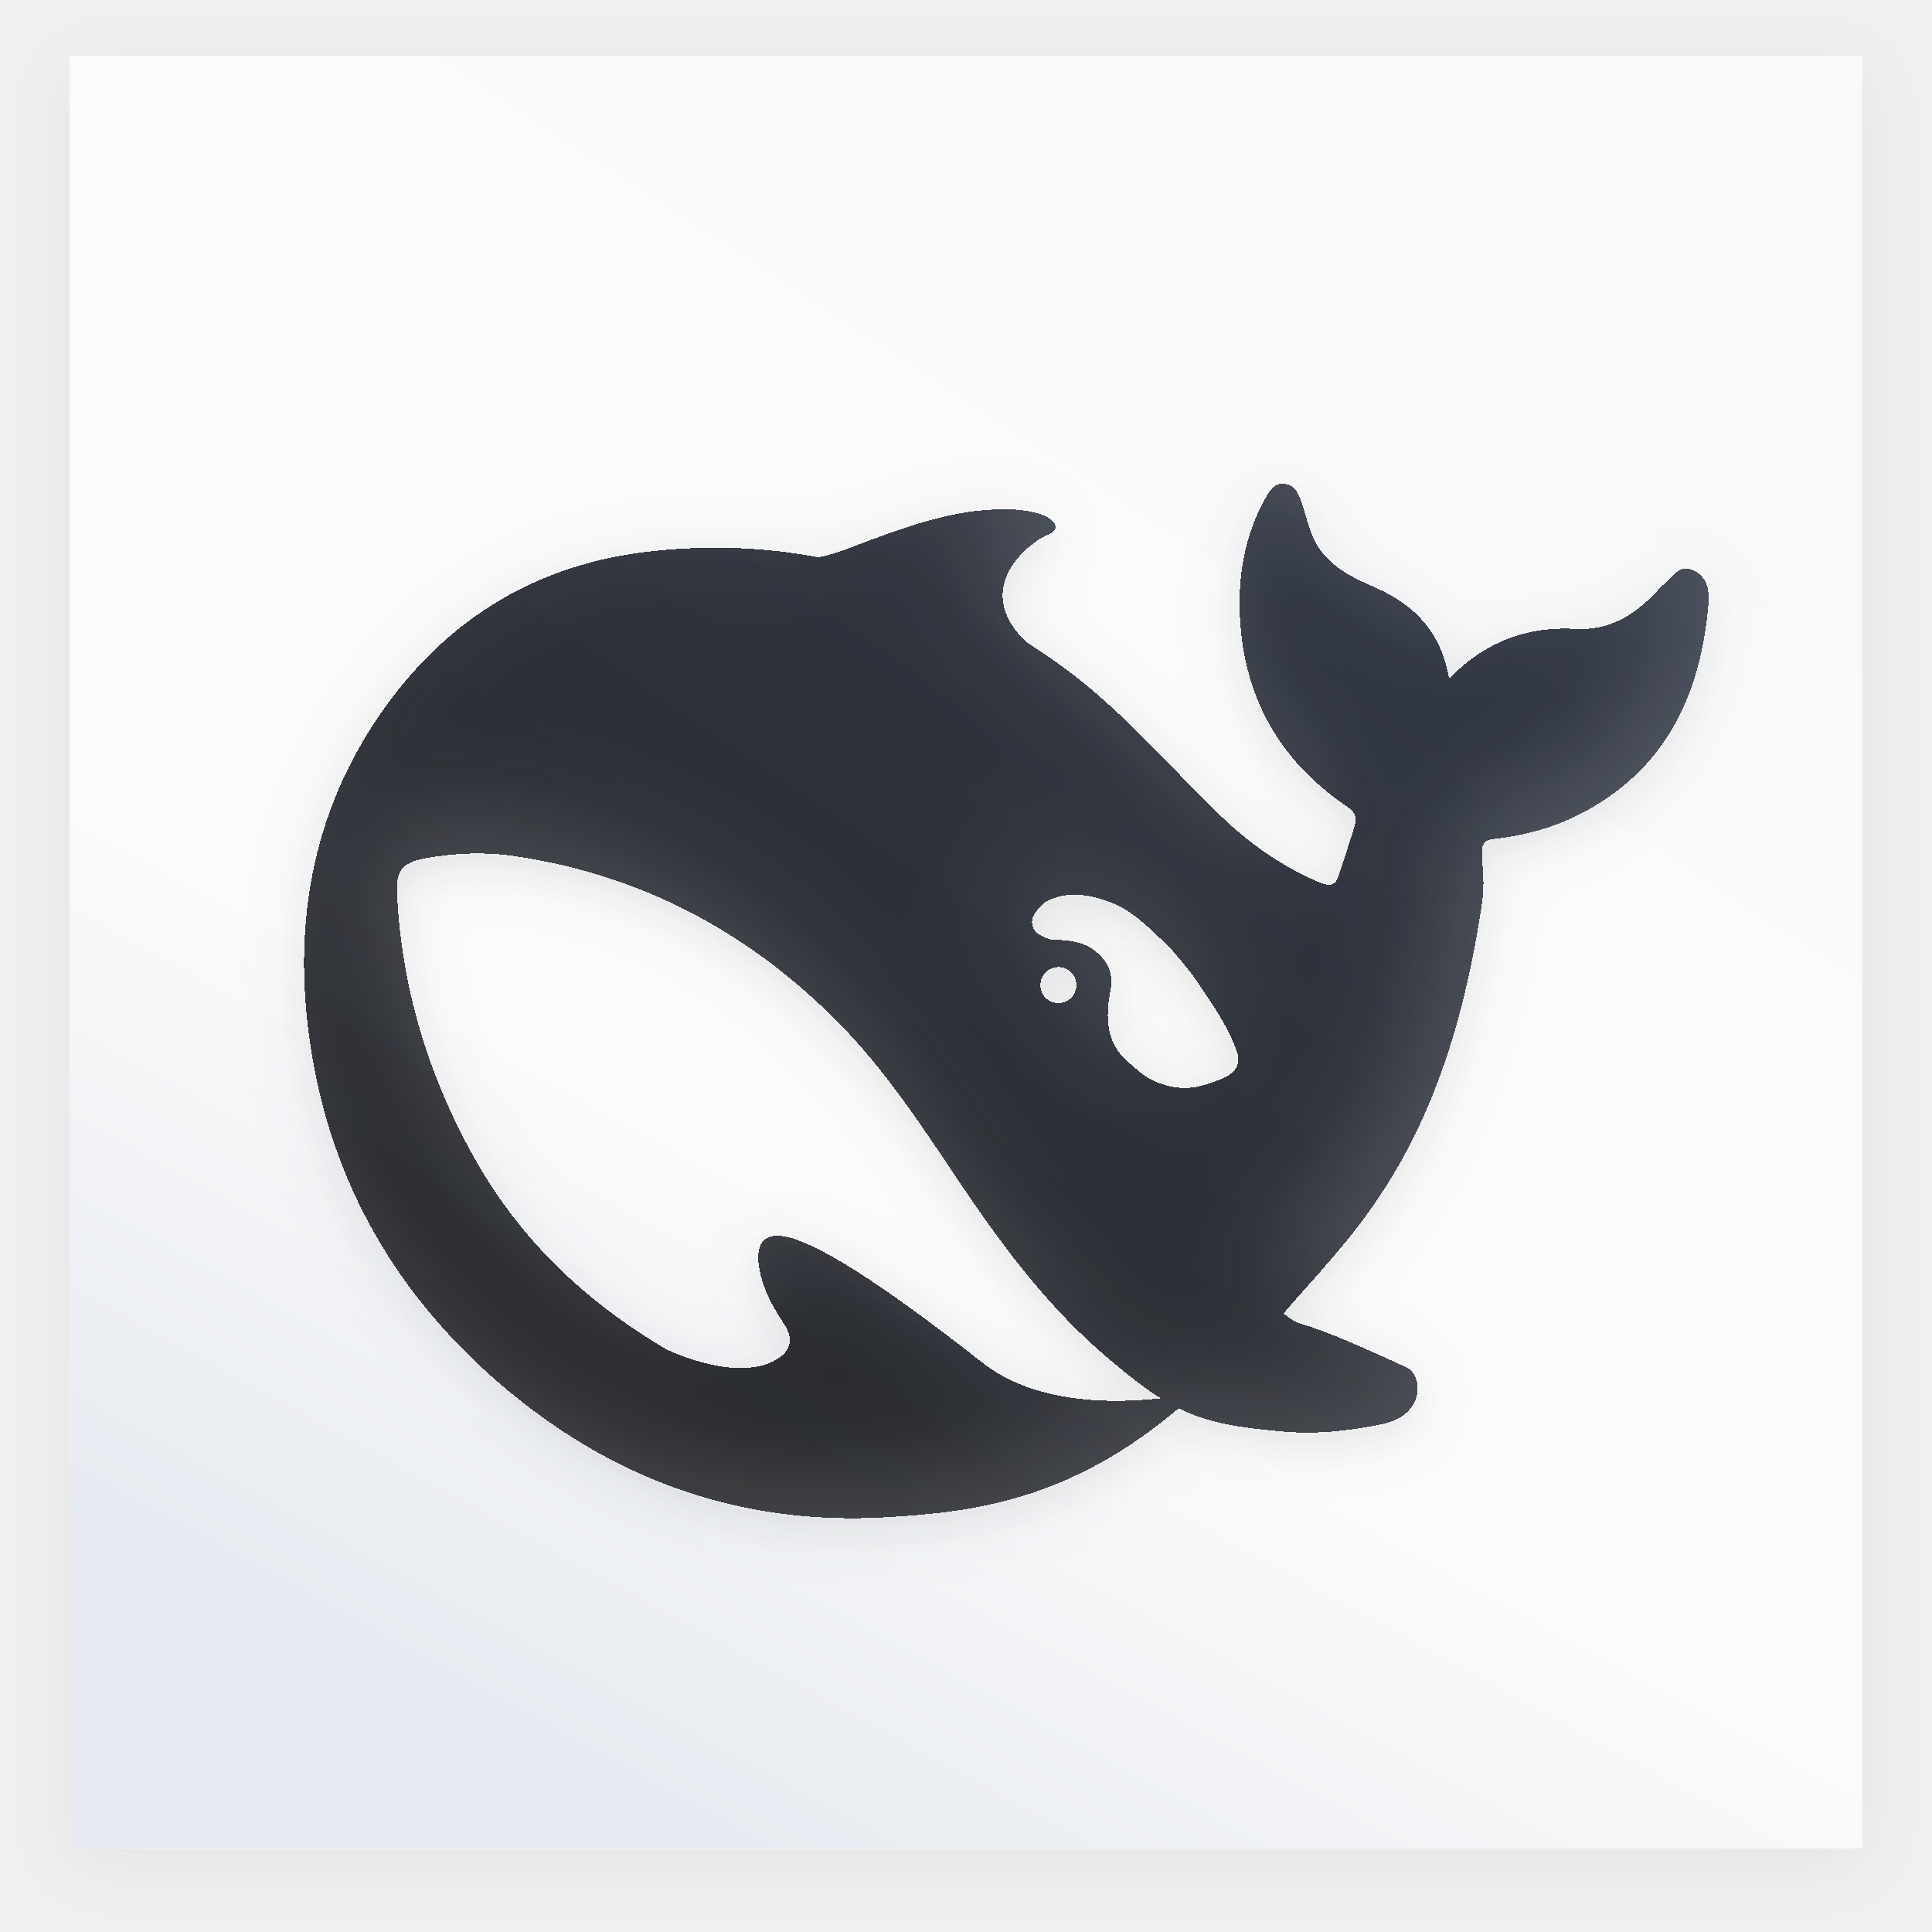
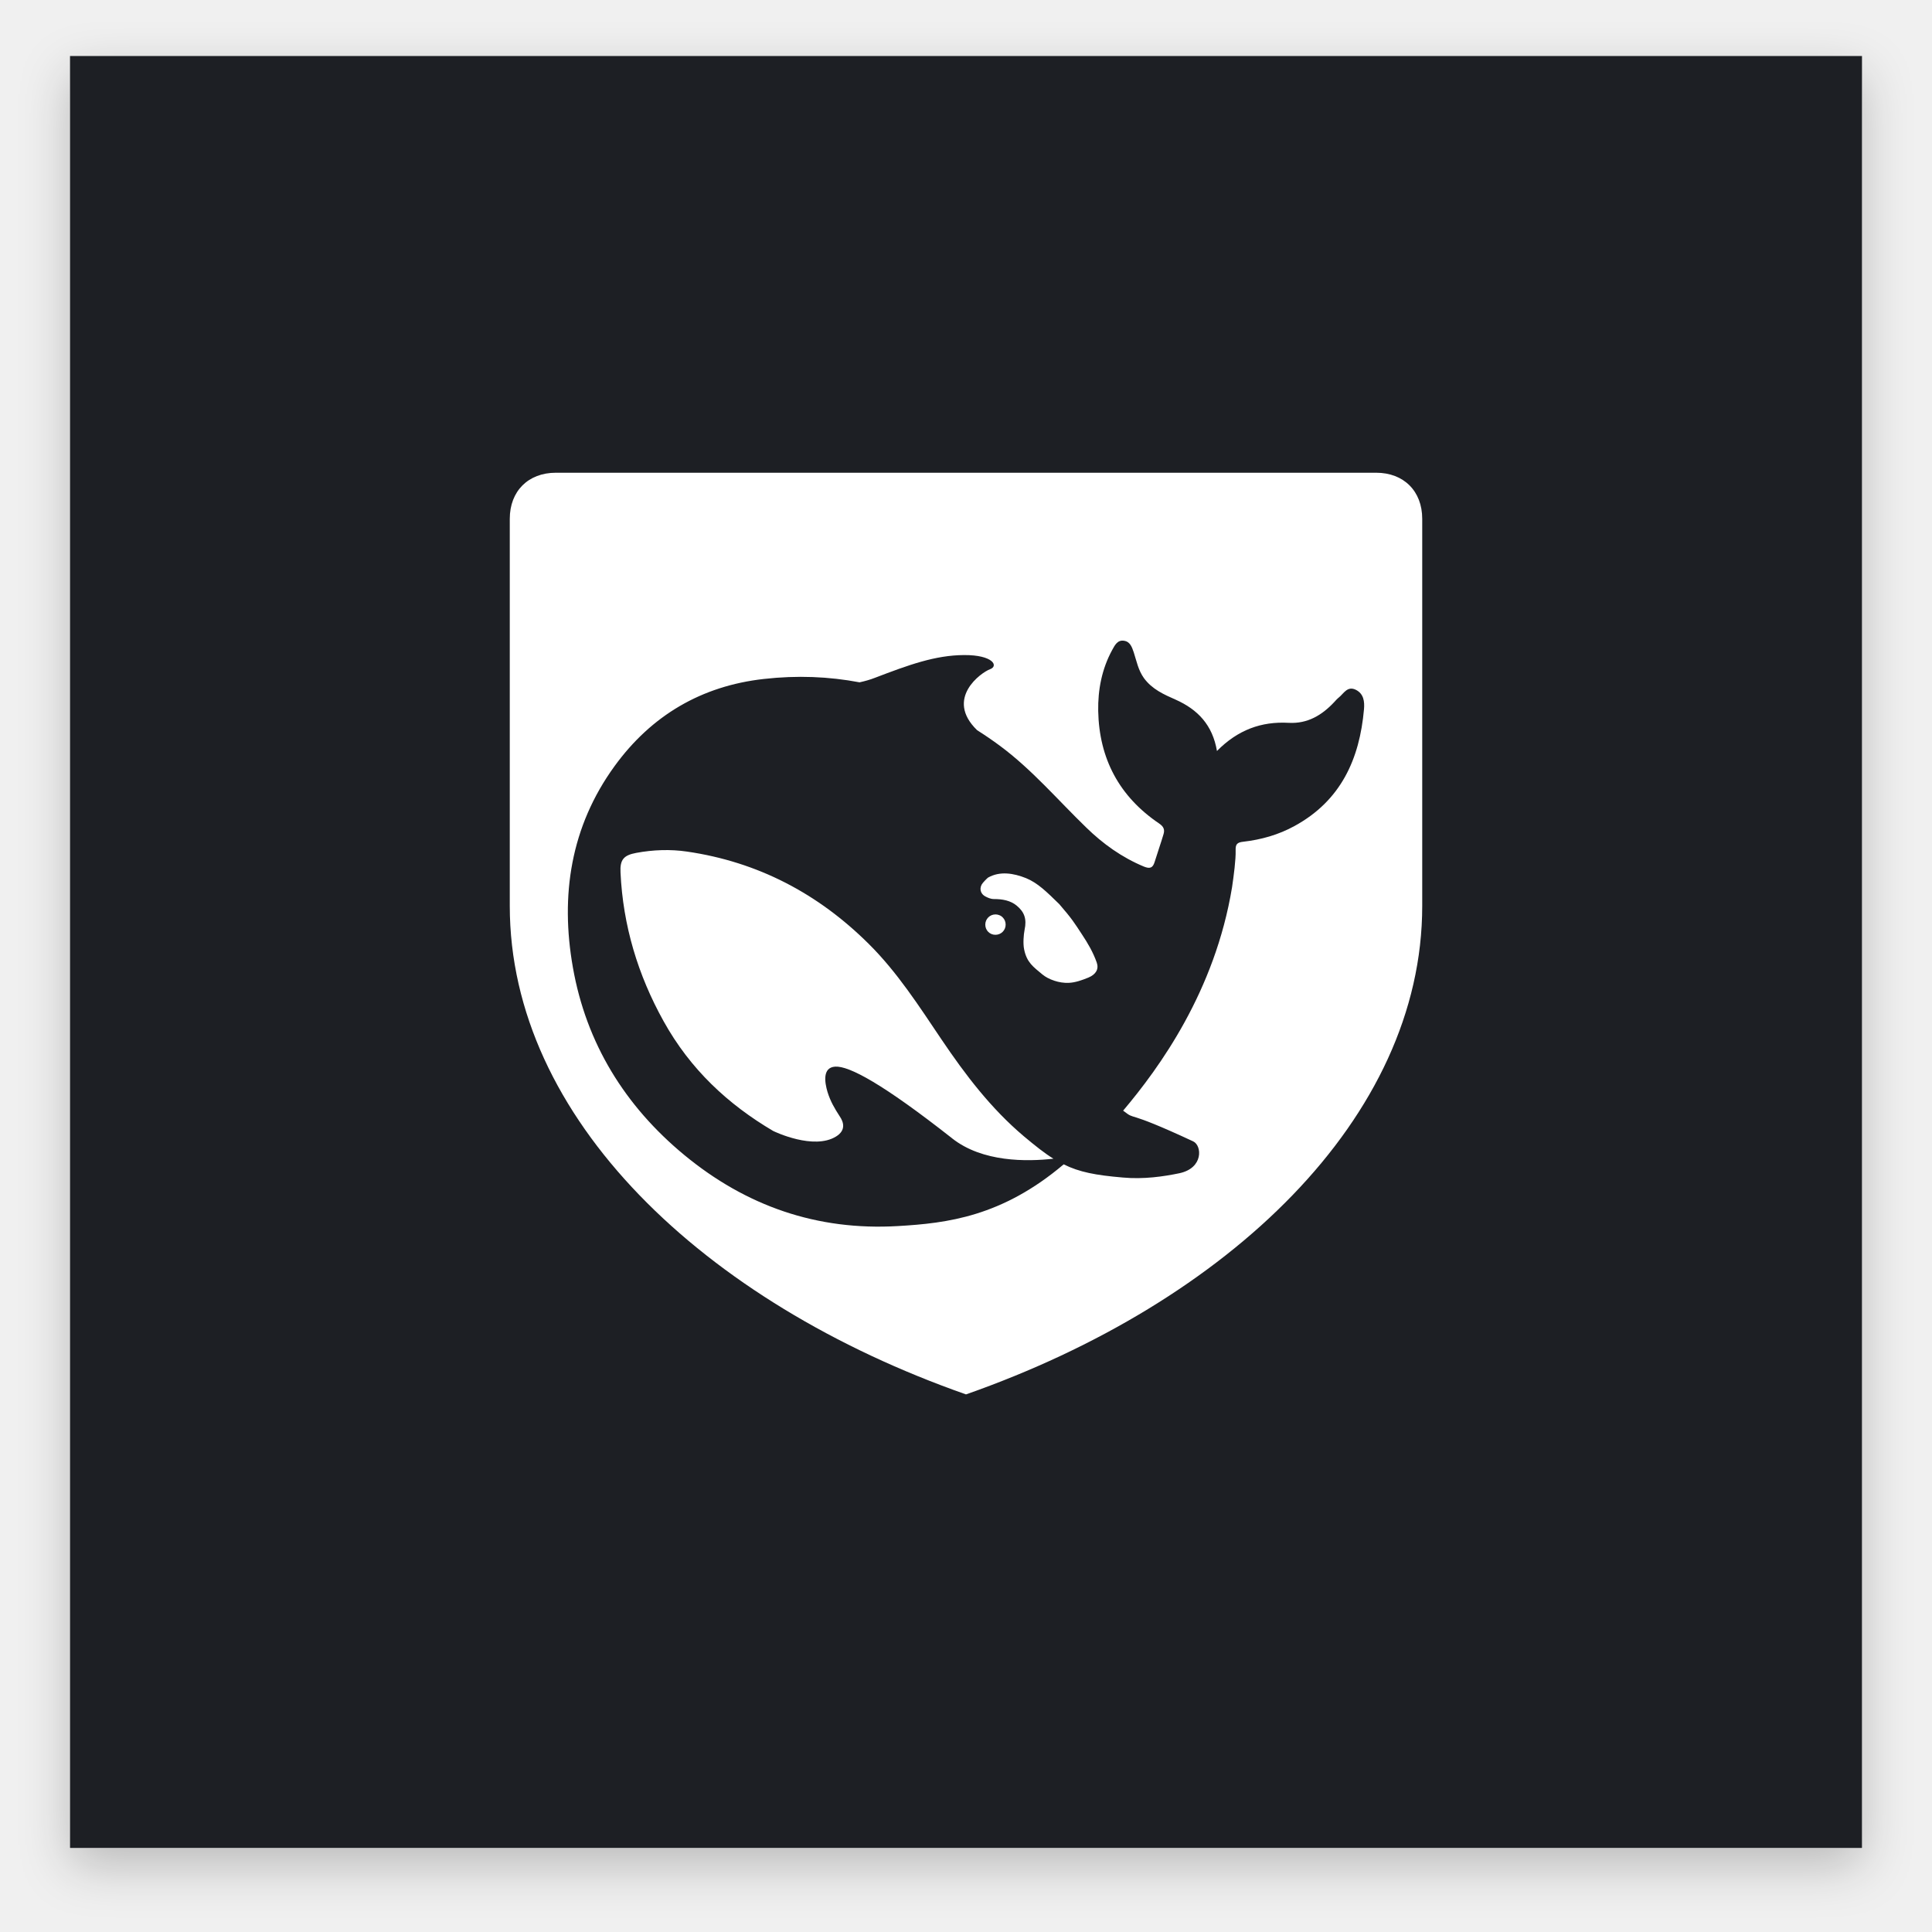
<svg xmlns="http://www.w3.org/2000/svg" width="1104" height="1104" viewBox="0 0 1104 1104" fill="none">
  <g filter="url(#filter0_d_1637_371)">
-     <rect width="1024" height="1024" transform="translate(40 32)" fill="#FBFBFB" />
-     <rect width="1024" height="1024" transform="translate(40 32)" fill="url(#paint0_linear_1637_371)" fill-opacity="0.4" />
-     <rect width="1024" height="1024" transform="translate(40 32)" fill="url(#paint1_linear_1637_371)" fill-opacity="0.8" />
+     <rect width="1024" height="1024" transform="translate(40 32)" rx="0" fill="#1D1F24" />
    <g filter="url(#filter1_ddi_1637_371)">
-       <path d="M968.002 326.025C959.5 321.85 955.842 329.804 950.865 333.835C949.162 335.143 947.722 336.834 946.283 338.393C933.859 351.673 919.336 360.407 900.376 359.363C872.649 357.804 848.963 366.525 828.035 387.759C823.586 361.583 808.812 345.951 786.313 335.936C774.536 330.729 762.64 325.51 754.401 314.186C748.645 306.112 747.074 297.127 744.195 288.274C742.36 282.936 740.538 277.465 734.385 276.554C727.718 275.51 725.103 281.112 722.476 285.803C712.006 304.95 707.952 326.039 708.349 347.405C709.26 395.463 729.54 433.742 769.823 460.962C774.404 464.094 775.579 467.212 774.14 471.771C771.394 481.153 768.119 490.257 765.241 499.639C763.406 505.624 760.66 506.933 754.256 504.329C732.154 495.08 713.049 481.417 696.175 464.874C667.524 437.138 641.633 406.536 609.325 382.566C601.733 376.964 594.154 371.758 586.298 366.802C553.33 334.773 590.616 308.464 599.251 305.333C608.282 302.082 602.393 290.877 573.214 291.009C544.048 291.141 517.364 300.906 483.353 313.935C478.389 315.891 473.147 317.318 467.786 318.494C436.917 312.64 404.873 311.332 371.377 315.111C308.332 322.141 257.975 351.964 220.953 402.876C176.471 464.081 166.014 533.624 178.835 606.153C192.302 682.594 231.291 745.887 291.194 795.372C353.328 846.68 424.876 871.813 506.498 866.99C556.076 864.122 611.279 857.489 673.532 804.74C689.23 812.55 705.708 815.681 733.052 818.02C754.111 819.976 774.391 816.976 790.076 813.726C814.674 808.519 812.971 785.726 804.072 781.564C731.995 747.962 747.826 761.638 733.435 750.565C770.06 707.198 825.263 662.139 846.85 516.156C848.553 504.567 847.114 497.273 846.85 487.892C846.718 482.157 848.025 479.95 854.574 479.303C872.623 477.215 890.156 472.273 906.238 463.42C952.938 437.892 971.765 395.965 976.215 345.7C976.875 338.01 976.083 330.069 967.976 326.039L968.002 326.025ZM561.067 778.432C491.222 723.477 457.343 705.374 443.347 706.154C430.263 706.933 432.626 721.918 435.505 731.682C438.515 741.315 442.436 747.962 447.929 756.418C451.718 762.021 454.346 770.345 444.14 776.609C421.641 790.549 382.533 771.918 380.698 771.006C335.174 744.182 297.109 708.757 270.293 660.316C244.389 613.698 229.35 563.685 226.868 510.302C226.208 497.406 230.01 492.847 242.831 490.508C259.704 487.376 277.106 486.729 293.98 489.2C365.264 499.625 425.959 531.523 476.844 582.052C505.878 610.831 527.861 645.213 550.491 678.815C574.561 714.492 600.452 748.49 633.42 776.358C645.066 786.122 654.348 793.548 663.247 799.019C636.431 802.018 591.698 802.666 561.08 778.445L561.067 778.432ZM594.55 562.905C594.55 557.171 599.132 552.625 604.888 552.625C606.195 552.625 607.371 552.876 608.414 553.273C609.853 553.801 611.16 554.581 612.203 555.744C614.038 557.567 615.081 560.17 615.081 562.905C615.081 568.64 610.5 573.185 604.743 573.185C598.987 573.185 594.537 568.627 594.537 562.905H594.55ZM698.539 616.301C691.871 619.037 685.19 621.375 678.787 621.64C668.845 622.155 657.992 618.125 652.103 613.17C642.953 605.479 636.404 601.185 633.658 587.773C632.483 582.039 633.13 573.185 634.186 568.111C636.536 557.171 633.922 550.141 626.212 543.759C619.927 538.553 611.952 537.112 603.185 537.112C599.911 537.112 596.914 535.685 594.682 534.509C591.025 532.686 588.015 528.127 590.893 522.525C591.804 520.701 596.254 516.275 597.297 515.495C609.206 508.716 622.937 510.936 635.625 516.01C647.403 520.833 656.288 529.686 669.109 542.186C682.193 557.289 684.543 561.465 692.003 572.789C697.892 581.642 703.252 590.759 706.909 601.185C709.128 607.699 706.249 613.038 698.539 616.288V616.301Z" fill="url(#paint2_linear_1637_371)" fill-opacity="0.9" shape-rendering="crispEdges" />
+       <g>
+         <g transform="translate(552 544) scale(26.33333) translate(-12 -12)">
+           <mask id="private-mark-whale" maskUnits="userSpaceOnUse" x="0" y="0" width="24" height="24">
+             <rect x="0" y="0" width="24" height="24" fill="white" />
+             <g transform="translate(3.36 5.2431) scale(0.746114)">
+               <path d="M22.917 1.43C22.671 1.31 22.566 1.539 22.422 1.655C22.373 1.693 22.332 1.742 22.29 1.787C21.932 2.17 21.513 2.421 20.966 2.391C20.166 2.346 19.483 2.598 18.879 3.21C18.75 2.455 18.324 2.005 17.675 1.716C17.335 1.566 16.992 1.415 16.754 1.089C16.588 0.856 16.542 0.597 16.459 0.342C16.406 0.188 16.354 0.03 16.176 0.004C15.984 -0.026 15.908 0.135 15.833 0.27C15.531 0.822 15.414 1.43 15.425 2.046C15.452 3.432 16.037 4.535 17.199 5.32C17.331 5.41 17.365 5.5 17.324 5.632C17.244 5.902 17.15 6.165 17.067 6.435C17.014 6.608 16.935 6.646 16.75 6.57C16.112 6.304 15.561 5.909 15.074 5.433C14.248 4.633 13.5 3.751 12.568 3.06C12.349 2.898 12.13 2.748 11.903 2.605C10.952 1.682 12.028 0.923 12.277 0.833C12.537 0.739 12.367 0.416 11.526 0.42C10.684 0.424 9.914 0.706 8.933 1.081C8.789 1.138 8.638 1.179 8.484 1.213C7.593 1.044 6.668 1.006 5.702 1.115C3.883 1.318 2.43 2.178 1.362 3.646C0.079 5.41 -0.223 7.415 0.147 9.506C0.535 11.71 1.66 13.535 3.389 14.962C5.181 16.441 7.246 17.166 9.601 17.027C11.032 16.944 12.624 16.753 14.421 15.232C14.874 15.458 15.35 15.548 16.138 15.615C16.746 15.672 17.331 15.585 17.784 15.491C18.493 15.341 18.444 14.684 18.188 14.564C16.108 13.595 16.565 13.989 16.15 13.67C17.206 12.42 18.82 10.198 19.318 7.172C19.367 6.838 19.43 6.368 19.422 6.097C19.418 5.932 19.456 5.868 19.645 5.849C20.166 5.789 20.671 5.647 21.136 5.391C22.483 4.655 23.027 3.446 23.155 1.997C23.174 1.776 23.151 1.547 22.917 1.43ZM11.175 14.474C9.159 12.889 8.182 12.367 7.778 12.39C7.401 12.412 7.469 12.845 7.552 13.126C7.639 13.404 7.752 13.595 7.91 13.84C8.02 14.001 8.095 14.241 7.801 14.422C7.152 14.823 6.023 14.287 5.97 14.26C4.657 13.486 3.559 12.466 2.785 11.069C2.037 9.725 1.603 8.283 1.532 6.744C1.513 6.372 1.622 6.241 1.992 6.173C2.479 6.083 2.981 6.064 3.468 6.136C5.525 6.436 7.276 7.356 8.744 8.813C9.582 9.642 10.216 10.634 10.869 11.602C11.563 12.631 12.31 13.611 13.262 14.415C13.598 14.696 13.866 14.91 14.123 15.068C13.349 15.155 12.058 15.173 11.175 14.475L11.175 14.474ZM12.141 8.26C12.141 8.095 12.273 7.963 12.439 7.963C12.476 7.963 12.511 7.971 12.541 7.982C12.582 7.997 12.62 8.019 12.65 8.053C12.704 8.106 12.733 8.181 12.733 8.26C12.733 8.425 12.601 8.556 12.435 8.556C12.27 8.556 12.141 8.425 12.141 8.26ZM15.142 9.799C14.949 9.878 14.757 9.945 14.572 9.953C14.284 9.968 13.972 9.851 13.802 9.709C13.537 9.487 13.348 9.363 13.27 8.977C13.236 8.812 13.255 8.556 13.284 8.41C13.352 8.094 13.277 7.892 13.055 7.708C12.873 7.558 12.643 7.516 12.39 7.516C12.296 7.516 12.209 7.475 12.145 7.441C12.039 7.389 11.952 7.257 12.035 7.096C12.062 7.043 12.19 6.916 12.22 6.893C12.563 6.698 12.96 6.762 13.326 6.908C13.665 7.047 13.922 7.302 14.292 7.663C14.669 8.098 14.738 8.218 14.953 8.545C15.123 8.801 15.277 9.063 15.383 9.364C15.447 9.551 15.364 9.705 15.142 9.799Z" fill="black" />
+             </g>
+           </mask>
+           <path d="M12 1.6H20.9C21.5 1.6 21.9 2 21.9 2.6V11C21.9 15.6 17.7 19.6 12 21.6C6.3 19.6 2.1 15.6 2.1 11V2.6C2.1 2 2.5 1.6 3.1 1.6Z" fill="#FFFFFF" mask="url(#private-mark-whale)" />
+         </g>
+       </g>
    </g>
  </g>
  <defs>
-     <filter id="filter0_d_1637_371" x="-8" y="-16" width="1120" height="1120" filterUnits="userSpaceOnUse" color-interpolation-filters="sRGB">
+     <filter id="filter0_d_1637_371" x="0" y="0" width="1104" height="1104" filterUnits="userSpaceOnUse" color-interpolation-filters="sRGB">
      <feFlood flood-opacity="0" result="BackgroundImageFix" />
      <feColorMatrix in="SourceAlpha" type="matrix" values="0 0 0 0 0 0 0 0 0 0 0 0 0 0 0 0 0 0 127 0" result="hardAlpha" />
-       <feOffset dy="8" />
-       <feGaussianBlur stdDeviation="20" />
+       <feOffset dy="10" />
+       <feGaussianBlur stdDeviation="14" />
      <feComposite in2="hardAlpha" operator="out" />
-       <feColorMatrix type="matrix" values="0 0 0 0 0 0 0 0 0 0 0 0 0 0 0 0 0 0 0.05 0" />
-       <feBlend mode="normal" in2="BackgroundImageFix" result="effect1_dropShadow_1637_371" />
-       <feBlend mode="normal" in="BackgroundImageFix" in2="effect1_dropShadow_1637_371" result="BackgroundImageFix" />
-       <feBlend mode="normal" in="SourceGraphic" in2="BackgroundImageFix" result="shape" />
+       <feColorMatrix type="matrix" values="0 0 0 0 0 0 0 0 0 0 0 0 0 0 0 0 0 0 0.22 0" />
+       <feBlend mode="normal" in2="BackgroundImageFix" result="effect1_dropShadow" />
+       <feBlend mode="normal" in="SourceGraphic" in2="effect1_dropShadow" result="shape" />
    </filter>
-     <filter id="filter1_ddi_1637_371" x="133.744" y="240.427" width="882.652" height="671.147" filterUnits="userSpaceOnUse" color-interpolation-filters="sRGB">
-       <feFlood flood-opacity="0" result="BackgroundImageFix" />
-       <feColorMatrix in="SourceAlpha" type="matrix" values="0 0 0 0 0 0 0 0 0 0 0 0 0 0 0 0 0 0 127 0" result="hardAlpha" />
-       <feOffset dy="4" />
-       <feGaussianBlur stdDeviation="20" />
-       <feComposite in2="hardAlpha" operator="out" />
-       <feColorMatrix type="matrix" values="0 0 0 0 0.176 0 0 0 0 0.192 0 0 0 0 0.231 0 0 0 0.08 0" />
-       <feBlend mode="normal" in2="BackgroundImageFix" result="effect1_dropShadow_1637_371" />
-       <feColorMatrix in="SourceAlpha" type="matrix" values="0 0 0 0 0 0 0 0 0 0 0 0 0 0 0 0 0 0 127 0" result="hardAlpha" />
-       <feOffset dy="8" />
-       <feGaussianBlur stdDeviation="8" />
-       <feComposite in2="hardAlpha" operator="out" />
-       <feColorMatrix type="matrix" values="0 0 0 0 0.173 0 0 0 0 0.188 0 0 0 0 0.224 0 0 0 0.04 0" />
-       <feBlend mode="normal" in2="effect1_dropShadow_1637_371" result="effect2_dropShadow_1637_371" />
-       <feBlend mode="normal" in="SourceGraphic" in2="BackgroundImageFix" result="shape" />
-       <feColorMatrix in="SourceAlpha" type="matrix" values="0 0 0 0 0 0 0 0 0 0 0 0 0 0 0 0 0 0 127 0" result="hardAlpha" />
-       <feOffset dx="-16" dy="-20" />
-       <feGaussianBlur stdDeviation="30" />
-       <feComposite in2="hardAlpha" operator="arithmetic" k2="-1" k3="1" />
-       <feColorMatrix type="matrix" values="0 0 0 0 1 0 0 0 0 1 0 0 0 0 1 0 0 0 0.15 0" />
-       <feBlend mode="normal" in2="shape" result="effect3_innerShadow_1637_371" />
-       <feBlend mode="normal" in="effect3_innerShadow_1637_371" in2="effect2_dropShadow_1637_371" result="effect3_innerShadow_1637_371" />
+     <filter id="filter1_ddi_1637_371" x="-5%" y="-5%" width="110%" height="110%">
+       <feColorMatrix type="matrix" values="1 0 0 0 0 0 1 0 0 0 0 0 1 0 0 0 0 0 1 0" />
    </filter>
-     <linearGradient id="paint0_linear_1637_371" x1="973.58" y1="1.59609e-05" x2="378.123" y2="917.86" gradientUnits="userSpaceOnUse">
-       <stop offset="0.142" stop-color="#D4DBE9" />
-       <stop offset="0.486" stop-color="#FBFBFB" />
-     </linearGradient>
-     <linearGradient id="paint1_linear_1637_371" x1="603.371" y1="445.063" x2="239.356" y2="1111.41" gradientUnits="userSpaceOnUse">
-       <stop offset="0.363" stop-color="#FBFBFB" />
-       <stop offset="0.83" stop-color="#E1E6EE" />
-     </linearGradient>
-     <linearGradient id="paint2_linear_1637_371" x1="849.855" y1="39.085" x2="331.636" y2="802.645" gradientUnits="userSpaceOnUse">
-       <stop offset="0.086" stop-color="#1C2434" />
-       <stop offset="1" stop-color="#0F1115" />
-     </linearGradient>
  </defs>
</svg>
